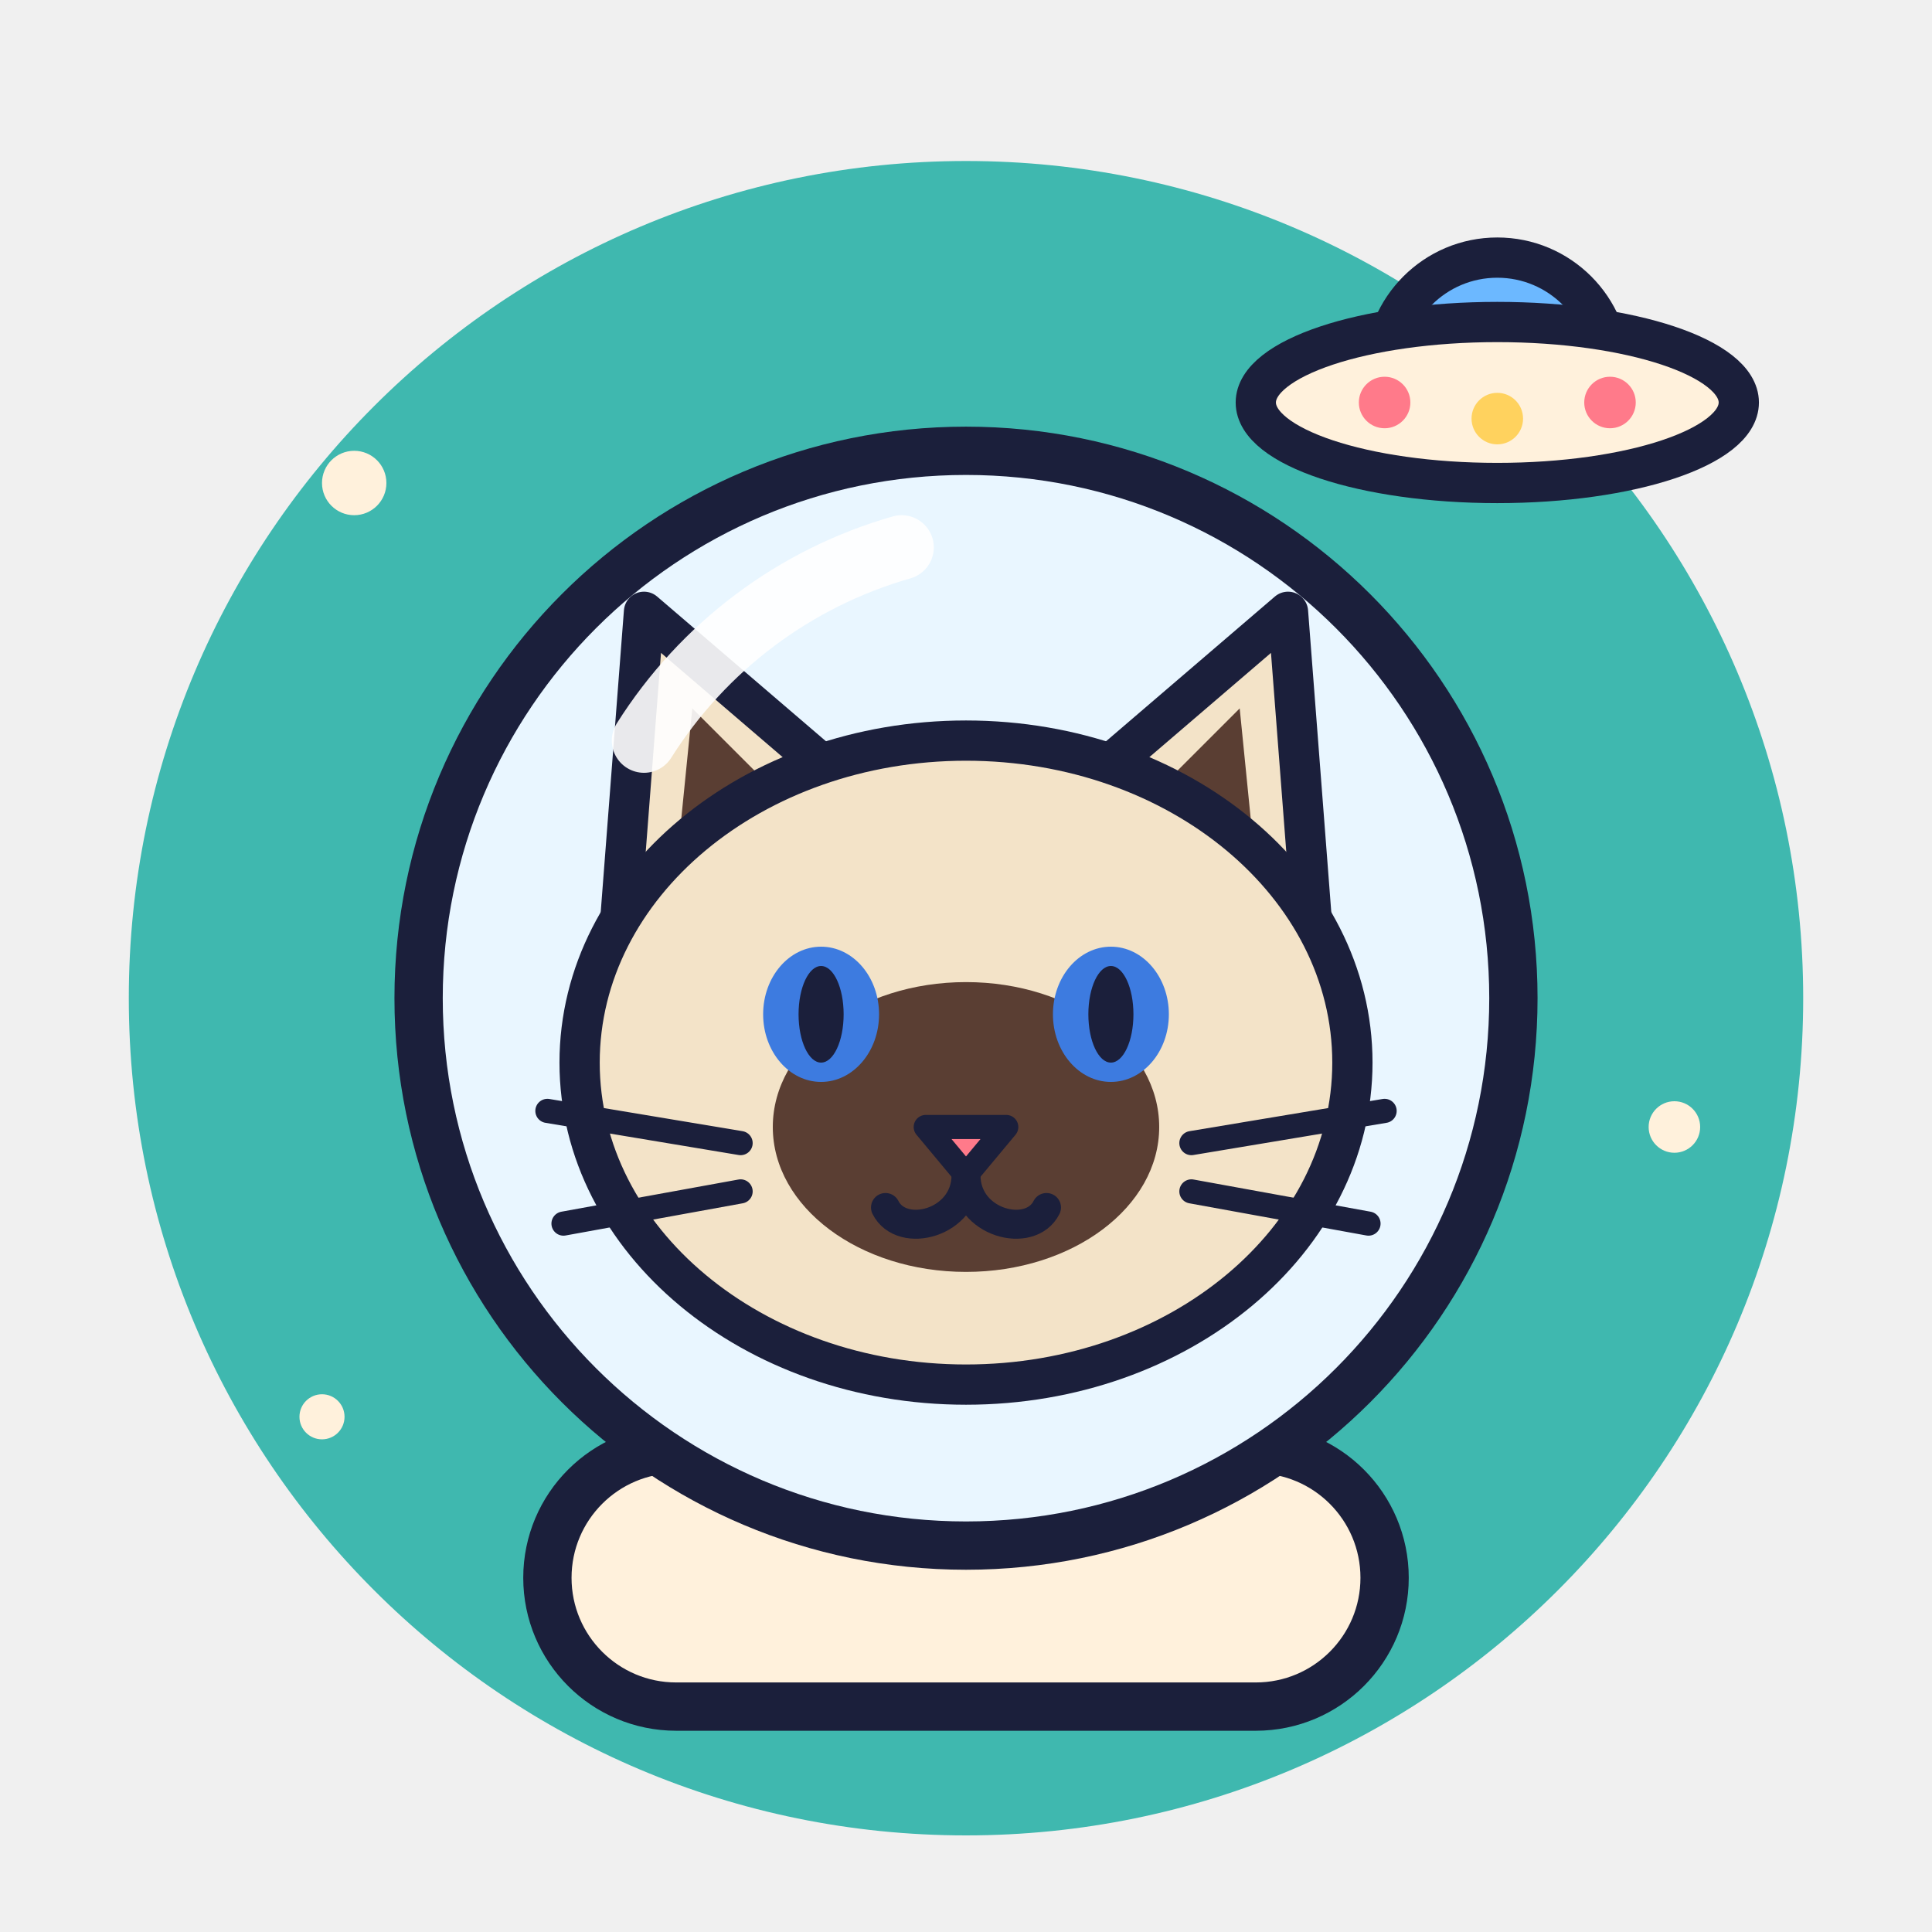
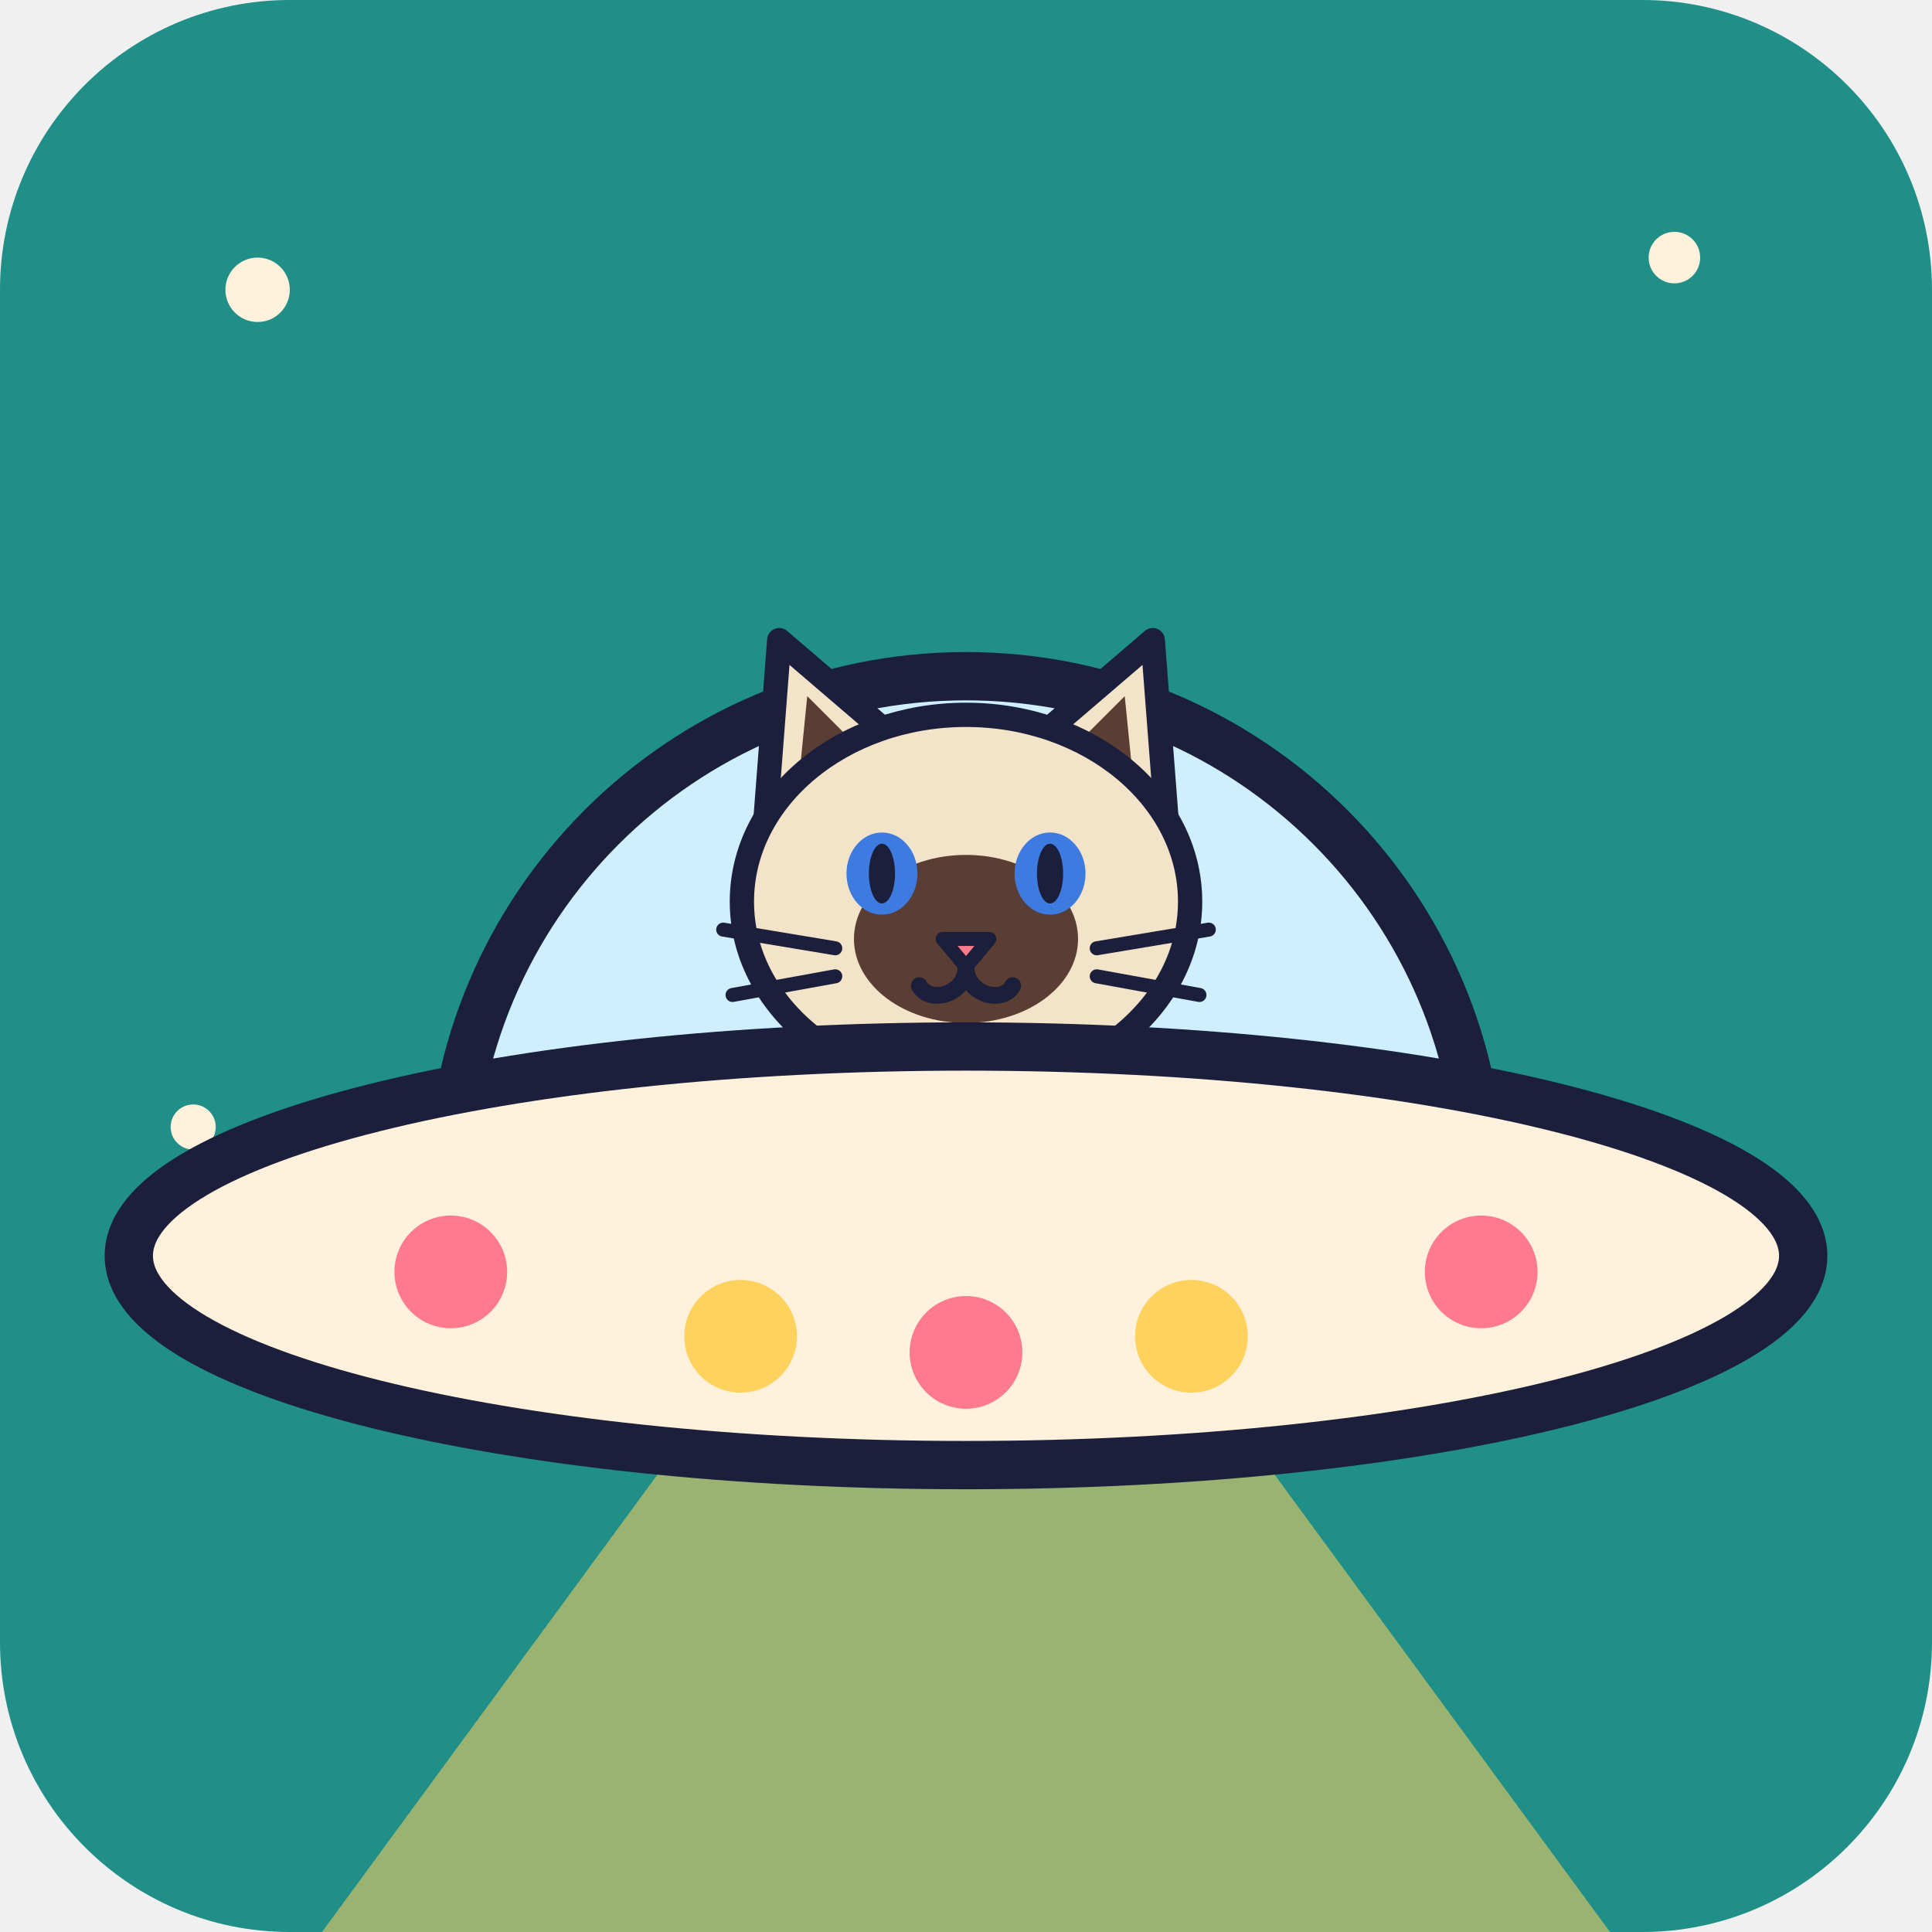
- <svg xmlns="http://www.w3.org/2000/svg" viewBox="0 0 120 120" role="img" aria-label="Orbit, cat astronaut">
-   <circle cx="60" cy="62" r="52" fill="#3FB8AF" />
-   <circle cx="22" cy="30" r="2" fill="#FFF1DC" />
-   <circle cx="104" cy="70" r="1.6" fill="#FFF1DC" />
-   <circle cx="20" cy="88" r="1.4" fill="#FFF1DC" />
-   <g transform="translate(93 24)">
-     <path d="M-7 -1 A7 7 0 0 1 7 -1 Z" fill="#6CB8FF" stroke="#1B1F3B" stroke-width="2.5" />
-     <ellipse rx="15" ry="5" cy="1" fill="#FFF1DC" stroke="#1B1F3B" stroke-width="2.5" />
-     <circle cx="-7" cy="1" r="1.6" fill="#FF7A8A" />
-     <circle cy="2" r="1.6" fill="#FFD25E" />
-     <circle cx="7" cy="1" r="1.6" fill="#FF7A8A" />
+ <svg xmlns="http://www.w3.org/2000/svg" width="120" height="120" viewBox="0 0 120 120" role="img" aria-label="Orbit, cat astronaut">
+   <rect width="120" height="120" rx="18" fill="#1F8F87" />
+   <circle cx="16" cy="18" r="2" fill="#FFF1DC" />
+   <circle cx="104" cy="16" r="1.6" fill="#FFF1DC" />
+   <circle cx="12" cy="70" r="1.4" fill="#FFF1DC" />
+   <path d="M42 90 H78 L100 120 H20 Z" fill="#FFD25E" opacity=".55" />
+   <path d="M28 74 A32 32 0 0 1 92 74 Z" fill="#CFEFFF" stroke="#1B1F3B" stroke-width="3" />
+   <g transform="translate(60 56) scale(0.58)">
+     <path d="M-22 -2 L-20 -28 L-6 -16 Z M22 -2 L20 -28 L6 -16 Z" fill="#F3E3C8" stroke="#1B1F3B" stroke-width="2.6" stroke-linejoin="round" />
+     <path d="M-18 -12 L-17 -22 L-11 -16 Z M18 -12 L17 -22 L11 -16 Z" fill="#5A3E33" />
+     <ellipse cx="0" cy="0" rx="24" ry="20" fill="#F3E3C8" stroke="#1B1F3B" stroke-width="2.6" />
+     <ellipse cx="0" cy="4" rx="12" ry="9" fill="#5A3E33" />
+     <ellipse cx="-9" cy="-3" rx="3.8" ry="4.4" fill="#3D7BE0" />
+     <ellipse cx="9" cy="-3" rx="3.8" ry="4.4" fill="#3D7BE0" />
+     <ellipse cx="-9" cy="-3" rx="1.4" ry="3.2" fill="#1B1F3B" />
+     <ellipse cx="9" cy="-3" rx="1.4" ry="3.2" fill="#1B1F3B" />
+     <path d="M-2.5 4 H2.5 L0 7 Z" fill="#FF7A8A" stroke="#1B1F3B" stroke-width="1.5" stroke-linejoin="round" />
+     <path d="M0 7 C0 10 -4 11 -5 9 M0 7 C0 10 4 11 5 9" fill="none" stroke="#1B1F3B" stroke-width="1.8" stroke-linecap="round" />
+     <path d="M-14 5 L-26 3 M-14 8 L-25 10 M14 5 L26 3 M14 8 L25 10" stroke="#1B1F3B" stroke-width="1.5" stroke-linecap="round" />
  </g>
-   <rect x="34" y="90" width="52" height="16" rx="8" fill="#FFF1DC" stroke="#1B1F3B" stroke-width="3" />
-   <circle cx="60" cy="62" r="34" fill="#E9F6FF" stroke="#1B1F3B" stroke-width="3" />
-   <path d="M38 64 L40 38 L54 50 Z" fill="#F3E3C8" stroke="#1B1F3B" stroke-width="2.5" stroke-linejoin="round" />
-   <path d="M82 64 L80 38 L66 50 Z" fill="#F3E3C8" stroke="#1B1F3B" stroke-width="2.5" stroke-linejoin="round" />
-   <path d="M42 54 L43 44 L49 50 Z" fill="#5A3E33" />
-   <path d="M78 54 L77 44 L71 50 Z" fill="#5A3E33" />
-   <ellipse cx="60" cy="66" rx="24" ry="20" fill="#F3E3C8" stroke="#1B1F3B" stroke-width="2.5" />
-   <ellipse cx="60" cy="70" rx="12" ry="9" fill="#5A3E33" />
-   <ellipse cx="51" cy="63" rx="3.6" ry="4.2" fill="#3D7BE0" />
-   <ellipse cx="69" cy="63" rx="3.6" ry="4.2" fill="#3D7BE0" />
-   <ellipse cx="51" cy="63" rx="1.4" ry="3" fill="#1B1F3B" />
-   <ellipse cx="69" cy="63" rx="1.4" ry="3" fill="#1B1F3B" />
-   <path d="M57.5 70 H62.5 L60 73 Z" fill="#FF7A8A" stroke="#1B1F3B" stroke-width="1.5" stroke-linejoin="round" />
-   <path d="M60 73 C60 76 56 77 55 75 M60 73 C60 76 64 77 65 75" fill="none" stroke="#1B1F3B" stroke-width="1.8" stroke-linecap="round" />
-   <path d="M46 71 L34 69 M46 74 L35 76 M74 71 L86 69 M74 74 L85 76" stroke="#1B1F3B" stroke-width="1.5" stroke-linecap="round" />
-   <path d="M40 46 A28 28 0 0 1 56 34" fill="none" stroke="#fff" stroke-width="4" stroke-linecap="round" opacity=".9" />
+   <ellipse cx="60" cy="78" rx="52" ry="13" fill="#FFF1DC" stroke="#1B1F3B" stroke-width="3" />
+   <circle cx="28" cy="79" r="3.5" fill="#FF7A8A" />
+   <circle cx="46" cy="83" r="3.5" fill="#FFD25E" />
+   <circle cx="60" cy="84" r="3.5" fill="#FF7A8A" />
+   <circle cx="74" cy="83" r="3.5" fill="#FFD25E" />
+   <circle cx="92" cy="79" r="3.5" fill="#FF7A8A" />
</svg>
